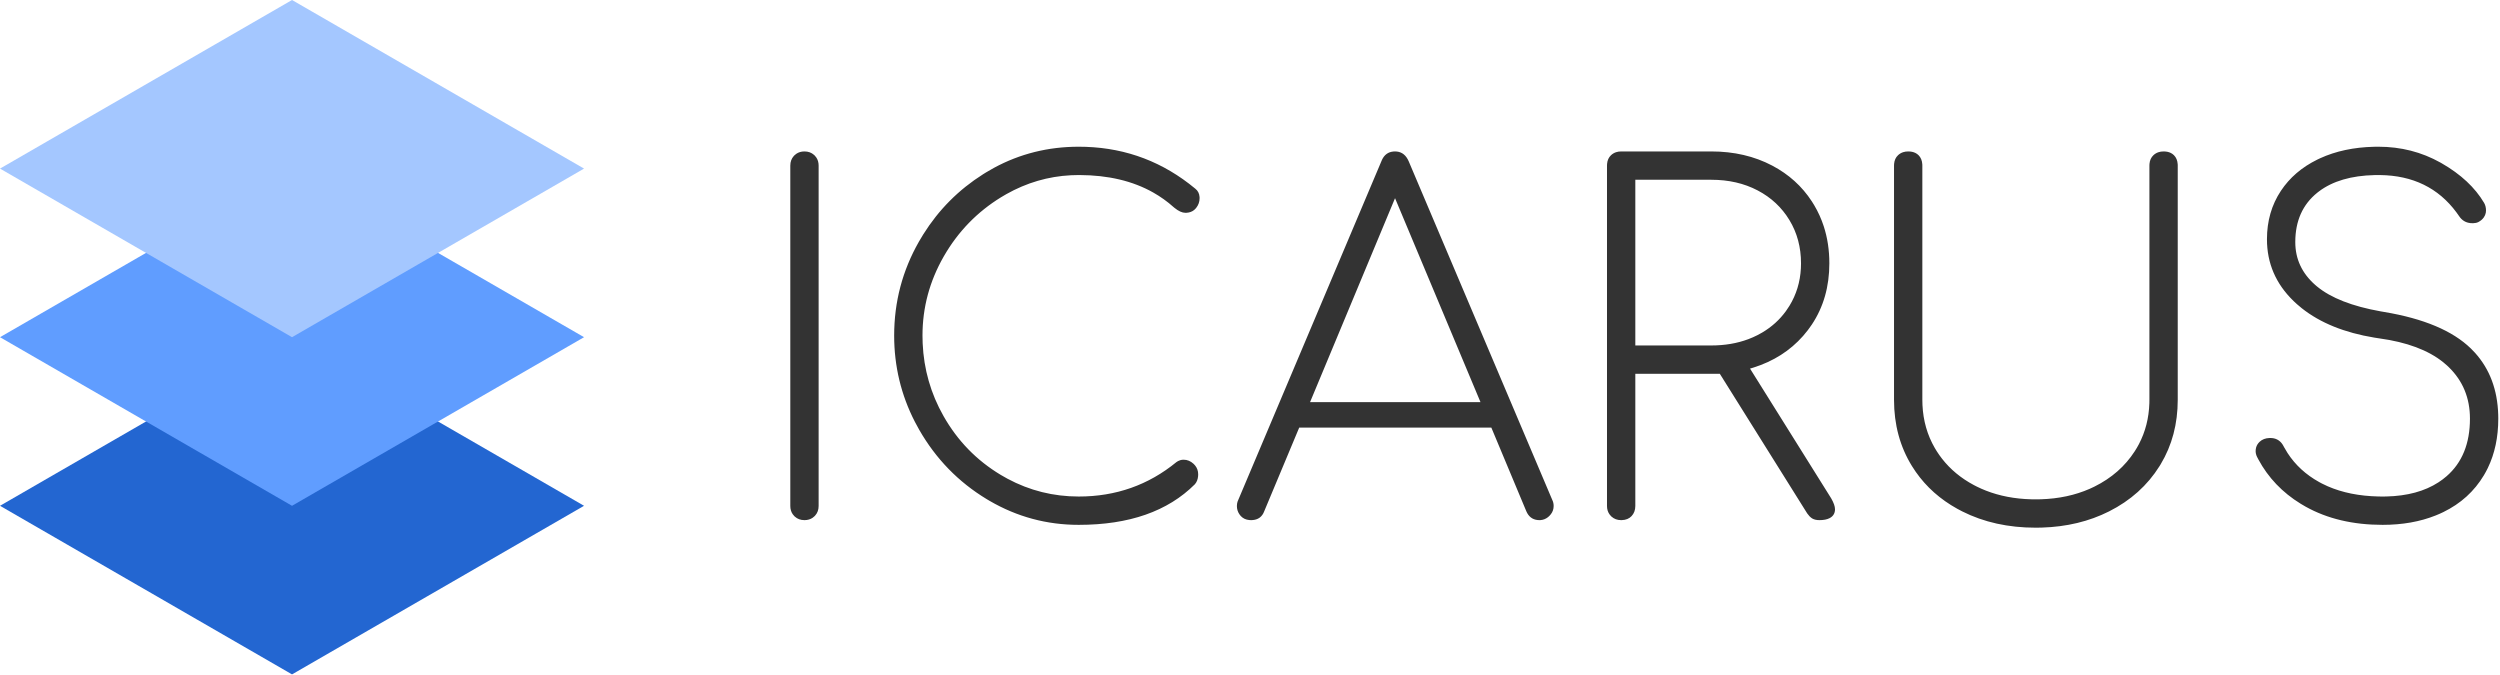
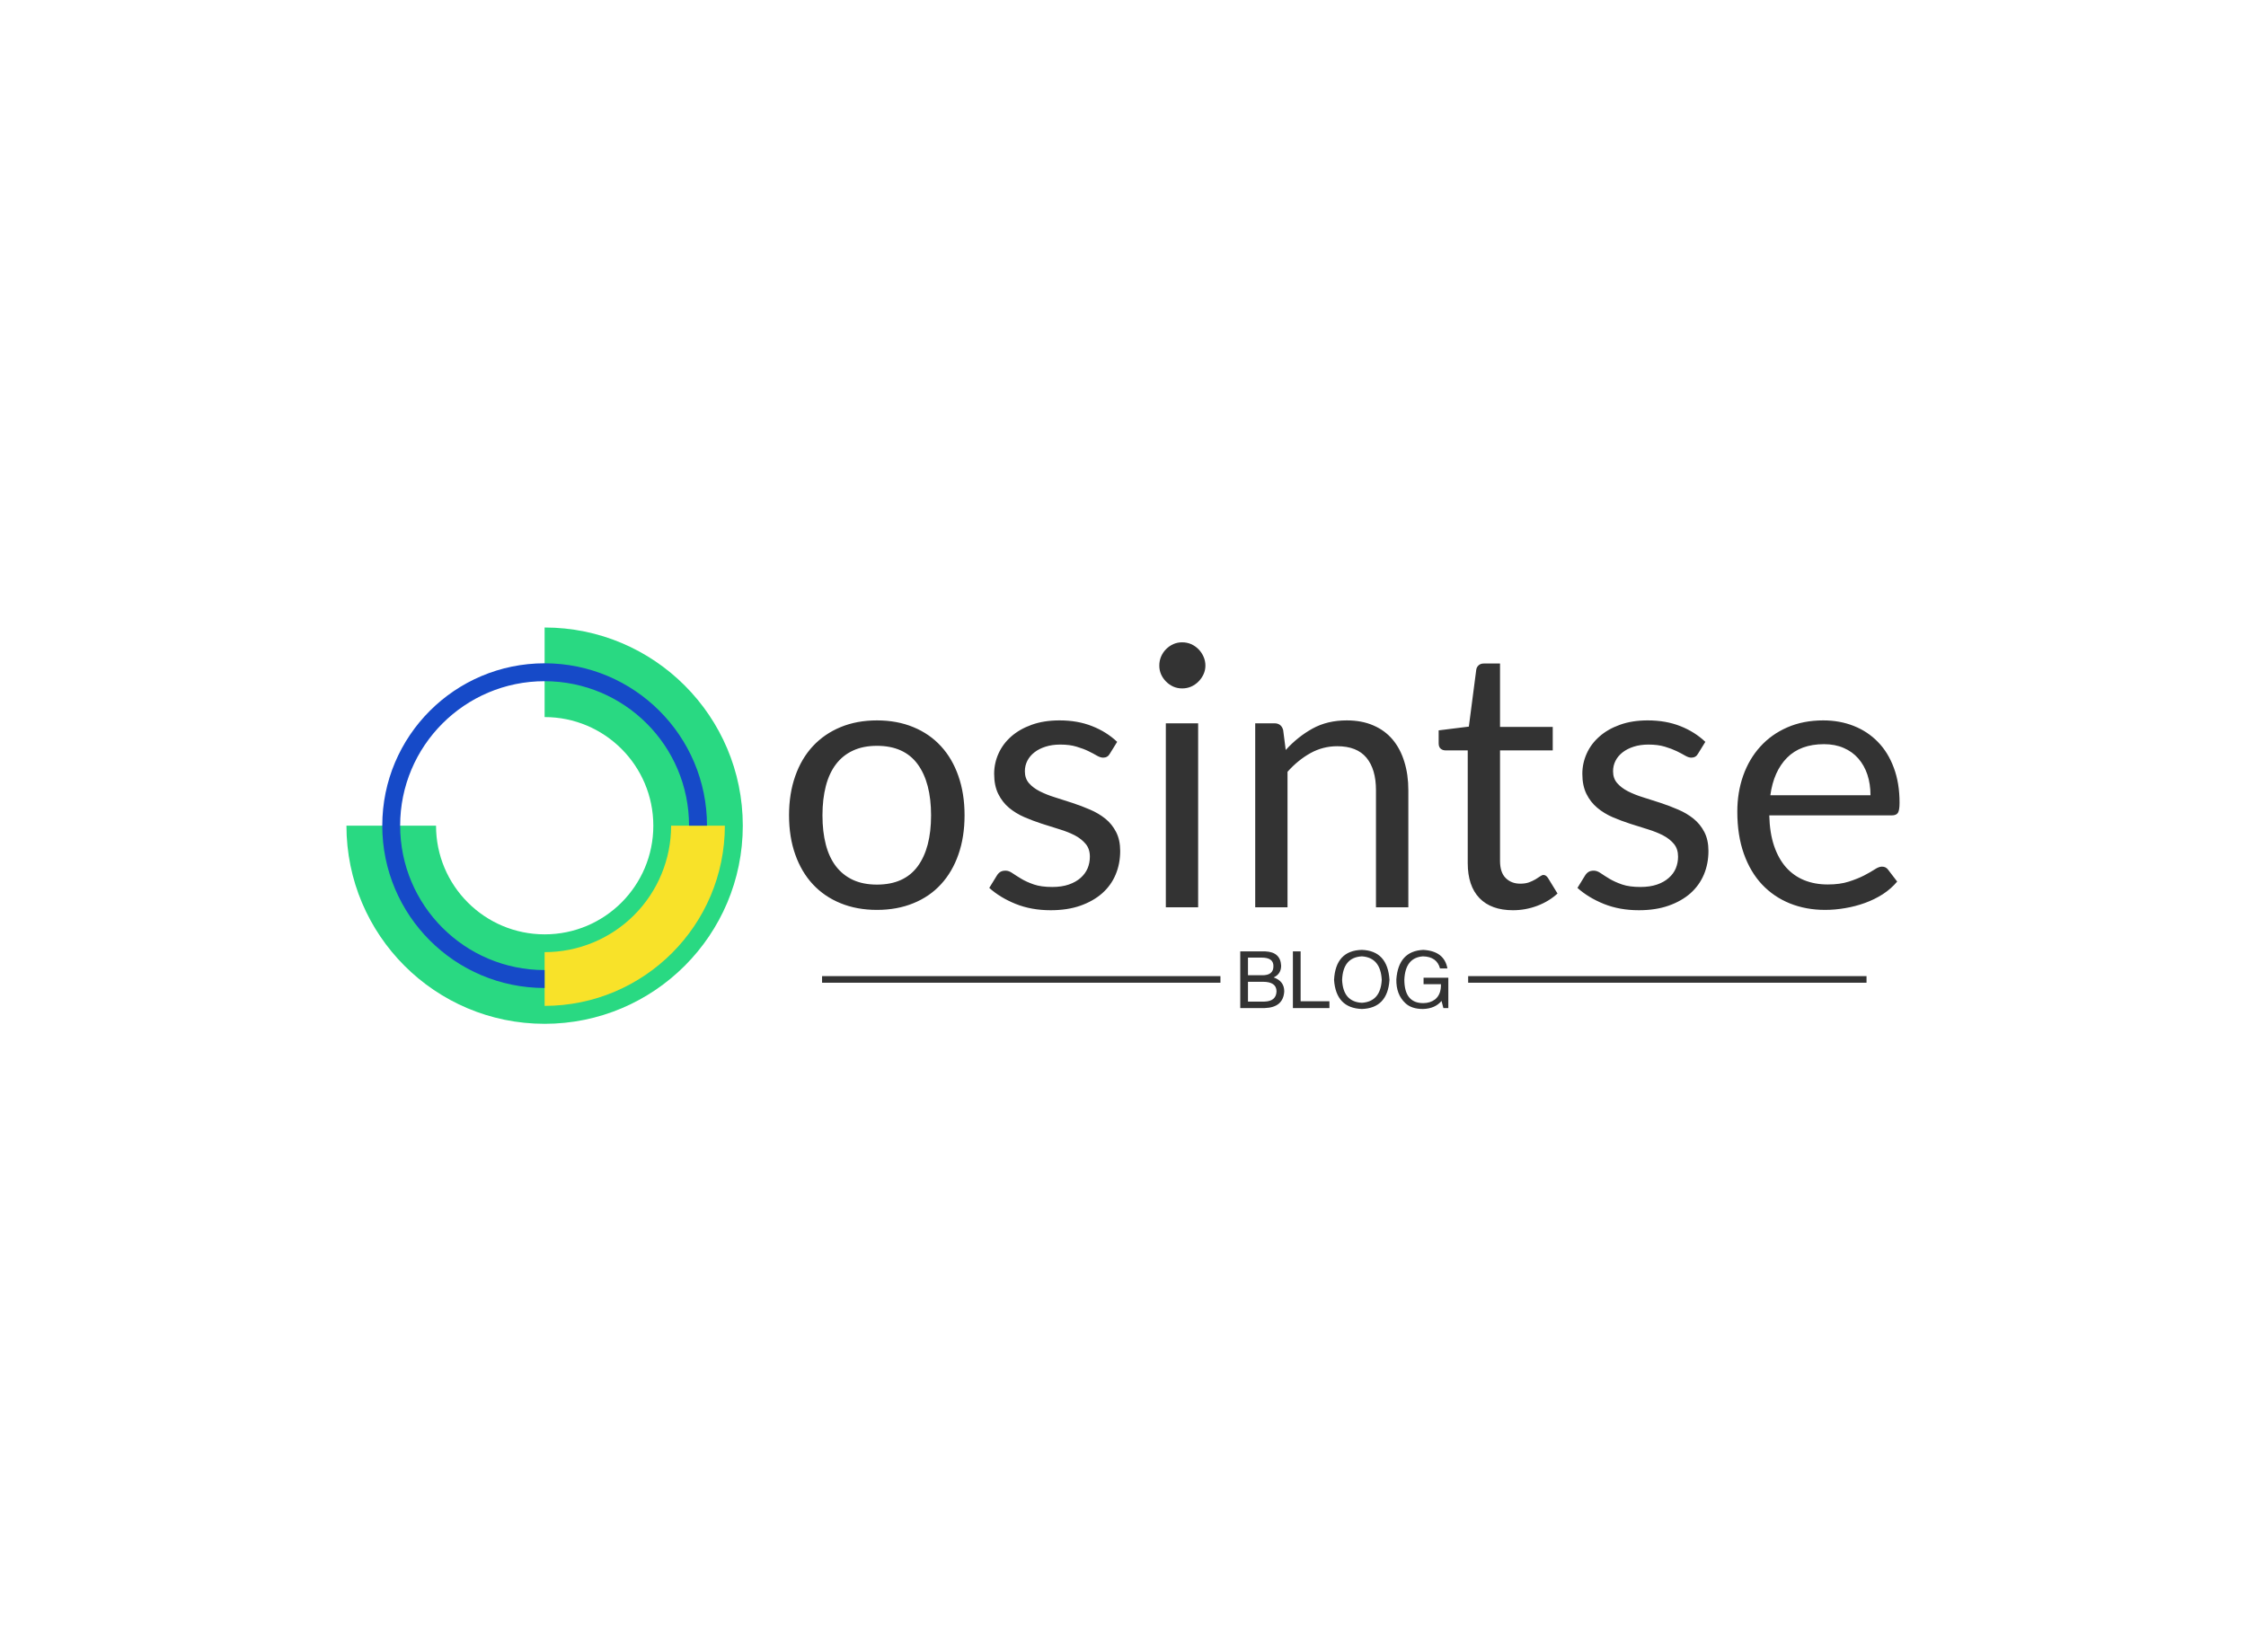
- <svg xmlns="http://www.w3.org/2000/svg" version="1.1" width="949" height="256" viewbox="0 0 949 256">
-   <path fill="#2366d1" d="M110.851 128L221.703 192L110.851 256L0 192Z" />
-   <path fill="#609dff" d="M110.851 64L221.703 128L110.851 192L0 128Z" />
-   <path fill="#a4c7ff" d="M110.851 0L221.703 64L110.851 128L0 64Z" />
-   <g transform="translate(300, 55.695), scale(0.7)" fill="#333">
-     <path d="M 613.888 10.24 L 613.888 137.216 A 60.705 60.705 0 0 0 613.954 140.055 Q 614.553 152.847 620.602 163.316 A 50.135 50.135 0 0 0 621.696 165.12 A 51.598 51.598 0 0 0 624.562 169.185 Q 631.357 177.897 641.762 183.449 A 63.11 63.11 0 0 0 643.456 184.32 A 61.649 61.649 0 0 0 648.369 186.492 Q 659.467 190.833 672.846 191.198 A 90.809 90.809 0 0 0 675.328 191.232 A 90.563 90.563 0 0 0 678.104 191.19 Q 692.78 190.74 704.7 185.489 A 61.259 61.259 0 0 0 707.2 184.32 Q 721.152 177.408 729.088 165.12 A 49.502 49.502 0 0 0 731.322 161.299 Q 736.63 151.203 736.997 139.036 A 60.335 60.335 0 0 0 737.024 137.216 L 737.024 10.24 A 10.857 10.857 0 0 1 737.062 9.315 Q 737.313 6.384 739.2 4.608 A 7.256 7.256 0 0 1 741.925 2.981 Q 743.196 2.56 744.704 2.56 Q 746.956 2.56 748.602 3.369 A 6.472 6.472 0 0 1 750.336 4.608 Q 752.167 6.439 752.361 9.499 A 11.729 11.729 0 0 1 752.384 10.24 L 752.384 137.216 Q 752.384 156.807 743.135 172.194 A 64.077 64.077 0 0 1 742.528 173.184 Q 732.672 188.928 715.136 197.76 Q 698.912 205.931 678.635 206.543 A 109.71 109.71 0 0 1 675.328 206.592 Q 653.056 206.592 635.52 197.76 A 77.835 77.835 0 0 1 632.828 196.338 Q 618.963 188.661 610.337 176.346 A 65.778 65.778 0 0 1 608.256 173.184 Q 598.528 157.44 598.528 137.216 L 598.528 10.24 A 10.857 10.857 0 0 1 598.566 9.315 Q 598.817 6.384 600.704 4.608 A 7.256 7.256 0 0 1 603.429 2.981 Q 604.7 2.56 606.208 2.56 Q 608.46 2.56 610.106 3.369 A 6.472 6.472 0 0 1 611.84 4.608 Q 613.671 6.439 613.865 9.499 A 11.729 11.729 0 0 1 613.888 10.24 Z M 895.488 8.96 A 69.507 69.507 0 0 0 894.88 8.615 Q 879.509 0 861.184 0 A 100.005 100.005 0 0 0 858.79 0.028 Q 842.342 0.422 829.568 6.272 A 61.75 61.75 0 0 0 828.078 6.979 Q 815.456 13.172 808.32 23.936 Q 800.768 35.328 800.768 50.176 Q 800.768 69.697 815.175 83.659 A 59.222 59.222 0 0 0 817.024 85.376 A 60.63 60.63 0 0 0 819.68 87.606 Q 834.727 99.526 859.059 103.529 A 133.91 133.91 0 0 0 861.696 103.936 Q 884.116 107.004 896.419 116.925 A 41.61 41.61 0 0 1 898.432 118.656 A 43.592 43.592 0 0 1 899.28 119.455 Q 910.848 130.653 910.848 147.456 Q 910.848 167.68 898.176 178.688 A 39.281 39.281 0 0 1 893.72 182.034 Q 882.522 189.266 865.531 189.672 A 85.481 85.481 0 0 1 863.488 189.696 A 102.18 102.18 0 0 1 861.3 189.673 Q 845.567 189.336 833.654 184.112 A 55.097 55.097 0 0 1 830.592 182.656 A 56.619 56.619 0 0 1 829.066 181.842 Q 818.274 175.871 811.94 166.114 A 47.528 47.528 0 0 1 809.984 162.816 A 12.115 12.115 0 0 0 809.808 162.46 Q 807.734 158.428 803.571 158.002 A 9.942 9.942 0 0 0 802.56 157.952 A 12.194 12.194 0 0 0 802.217 157.957 Q 798.871 158.051 796.8 160 A 7.449 7.449 0 0 0 796.119 160.731 Q 794.934 162.191 794.688 164.094 A 8.003 8.003 0 0 0 794.624 165.12 A 6.218 6.218 0 0 0 794.708 166.137 Q 794.803 166.708 795.004 167.28 A 7.895 7.895 0 0 0 795.392 168.192 A 65.044 65.044 0 0 0 796.099 169.546 Q 804.091 184.419 819.055 193.615 A 74.4 74.4 0 0 0 821.76 195.2 Q 839.424 205.056 863.488 205.056 Q 879.548 205.056 892.299 199.951 A 62.036 62.036 0 0 0 896.384 198.144 Q 910.592 191.232 918.4 178.176 A 51.186 51.186 0 0 0 920.533 174.225 Q 926.208 162.515 926.208 147.456 A 72.811 72.811 0 0 0 926.178 145.354 Q 925.592 125.061 913.589 111.755 A 49.8 49.8 0 0 0 911.36 109.44 Q 896.512 94.976 864.256 89.6 A 157.882 157.882 0 0 1 862.446 89.288 Q 839.242 85.142 827.904 75.776 A 41.218 41.218 0 0 1 826.977 74.987 Q 816.128 65.472 816.128 51.712 A 49.293 49.293 0 0 1 816.128 51.578 Q 816.175 34.522 828.032 24.96 A 35.234 35.234 0 0 1 828.891 24.289 Q 840.118 15.794 859.213 15.381 A 91.194 91.194 0 0 1 861.184 15.36 A 73.044 73.044 0 0 1 862.037 15.365 Q 888.747 15.677 903.514 35.593 A 59.37 59.37 0 0 1 904.96 37.632 Q 907.22 41.022 911.076 41.419 A 10.261 10.261 0 0 0 912.128 41.472 A 14.543 14.543 0 0 0 912.743 41.459 Q 914.336 41.392 915.2 40.96 A 10.655 10.655 0 0 0 915.336 40.891 Q 916.348 40.366 917.135 39.681 A 7.607 7.607 0 0 0 918.4 38.272 Q 919.197 37.122 919.442 35.787 A 6.761 6.761 0 0 0 919.552 34.56 Q 919.552 32.256 918.528 30.464 Q 911.104 17.92 895.488 8.96 Z M 160.311 0.068 A 110.648 110.648 0 0 0 156.416 0 Q 131.565 0 110.402 11.483 A 99.343 99.343 0 0 0 106.112 13.952 A 109.009 109.009 0 0 0 104.543 14.926 Q 84.677 27.489 72.14 47.479 A 111.393 111.393 0 0 0 69.76 51.456 Q 56.32 75.008 56.32 102.4 Q 56.32 127.331 67.56 149.187 A 107.592 107.592 0 0 0 69.888 153.472 Q 83.456 177.152 106.496 191.104 A 103.444 103.444 0 0 0 108.082 192.045 Q 130.459 205.056 156.416 205.056 Q 197.376 205.056 219.392 183.04 Q 220.918 181.296 221.145 178.624 A 11.364 11.364 0 0 0 221.184 177.664 Q 221.184 174.906 219.514 172.852 A 8.614 8.614 0 0 0 218.752 172.032 A 10.501 10.501 0 0 0 218.638 171.925 Q 216.248 169.728 213.248 169.728 A 6.244 6.244 0 0 0 211.549 169.961 Q 210.906 170.141 210.291 170.463 A 7.508 7.508 0 0 0 209.408 171.008 Q 186.624 189.696 156.416 189.696 Q 135.765 189.696 117.743 180.022 A 87.237 87.237 0 0 1 114.048 177.92 Q 94.464 166.144 83.072 146.048 Q 72.704 127.758 71.772 106.604 A 95.549 95.549 0 0 1 71.68 102.4 Q 71.68 79.616 83.2 59.52 A 97.348 97.348 0 0 1 83.35 59.26 Q 94.847 39.346 114.304 27.392 A 88.056 88.056 0 0 1 117.155 25.713 Q 133.663 16.406 152.218 15.466 A 82.911 82.911 0 0 1 156.416 15.36 A 117.212 117.212 0 0 1 156.817 15.361 Q 180.184 15.441 196.829 24.848 A 63.01 63.01 0 0 1 207.872 32.768 A 23.034 23.034 0 0 0 208.339 33.158 Q 211.641 35.84 214.272 35.84 A 9.974 9.974 0 0 0 214.911 35.82 Q 217.343 35.664 219.009 34.296 A 6.873 6.873 0 0 0 219.904 33.408 A 9.994 9.994 0 0 0 220.133 33.126 Q 221.952 30.799 221.952 27.904 A 8.988 8.988 0 0 0 221.929 27.259 Q 221.724 24.398 219.648 22.784 A 110.881 110.881 0 0 0 219.543 22.697 Q 193.686 1.244 160.311 0.068 Z M 551.168 198.4 L 504.064 123.136 L 499.456 123.136 L 458.24 123.136 L 458.24 194.816 Q 458.24 198.144 456.192 200.32 Q 454.232 202.403 450.865 202.492 A 11.487 11.487 0 0 1 450.56 202.496 Q 447.452 202.496 445.349 200.598 A 7.871 7.871 0 0 1 445.056 200.32 A 7.525 7.525 0 0 1 444.182 199.275 Q 442.889 197.403 442.88 194.85 A 10.179 10.179 0 0 1 442.88 194.816 L 442.88 10.24 A 10.857 10.857 0 0 1 442.918 9.315 Q 443.169 6.384 445.056 4.608 A 7.256 7.256 0 0 1 447.781 2.981 Q 449.052 2.56 450.56 2.56 L 499.456 2.56 Q 517.888 2.56 532.48 10.24 Q 545.954 17.332 553.971 29.662 A 58.968 58.968 0 0 1 555.264 31.744 A 56.737 56.737 0 0 1 560.414 43.13 Q 563.456 52.468 563.456 63.232 Q 563.456 82.2 553.946 96.465 A 56.692 56.692 0 0 1 551.808 99.456 A 58.849 58.849 0 0 1 549.212 102.618 Q 538.621 114.637 522.253 119.779 A 72.195 72.195 0 0 1 520.448 120.32 L 564.48 190.72 Q 566.528 194.304 566.528 196.608 A 6.599 6.599 0 0 1 566.478 197.436 Q 566.253 199.208 565.035 200.395 A 5.625 5.625 0 0 1 564.352 200.96 A 6.473 6.473 0 0 1 563.547 201.443 Q 561.472 202.496 558.08 202.496 Q 555.751 202.496 554.27 201.649 A 4.911 4.911 0 0 1 553.984 201.472 Q 552.654 200.585 551.515 198.93 A 14.447 14.447 0 0 1 551.168 198.4 Z M 399.104 197.632 L 380.16 152.32 L 275.968 152.32 L 257.024 197.632 Q 255.324 202.248 250.396 202.483 A 11.297 11.297 0 0 1 249.856 202.496 A 10.258 10.258 0 0 1 248.931 202.455 Q 246.143 202.203 244.4 200.383 A 6.997 6.997 0 0 1 244.224 200.192 A 8.678 8.678 0 0 1 243.477 199.224 Q 242.176 197.264 242.176 194.816 A 7.805 7.805 0 0 1 242.282 193.521 A 7.181 7.181 0 0 1 242.944 191.488 L 320.512 7.936 A 12.196 12.196 0 0 1 320.852 7.129 Q 322.805 2.936 327.14 2.591 A 10.038 10.038 0 0 1 327.936 2.56 A 9.004 9.004 0 0 1 328.947 2.615 Q 333.29 3.106 335.36 7.936 L 413.184 191.488 Q 413.952 193.024 413.952 194.816 A 7.64 7.64 0 0 1 413.846 196.101 Q 413.457 198.383 411.648 200.192 A 9.044 9.044 0 0 1 410.871 200.886 Q 409.083 202.303 406.879 202.473 A 7.908 7.908 0 0 1 406.272 202.496 A 9.93 9.93 0 0 1 405.339 202.453 Q 400.96 202.04 399.104 197.632 Z M 15.36 10.24 L 15.36 194.816 Q 15.36 197.924 13.462 200.027 A 7.871 7.871 0 0 1 13.184 200.32 A 7.525 7.525 0 0 1 12.139 201.194 Q 10.267 202.487 7.714 202.496 A 10.179 10.179 0 0 1 7.68 202.496 Q 4.572 202.496 2.469 200.598 A 7.871 7.871 0 0 1 2.176 200.32 A 7.525 7.525 0 0 1 1.302 199.275 Q 0.009 197.403 0 194.85 A 10.179 10.179 0 0 1 0 194.816 L 0 10.24 Q 0 7.132 1.898 5.029 A 7.871 7.871 0 0 1 2.176 4.736 A 7.525 7.525 0 0 1 3.221 3.862 Q 5.093 2.569 7.646 2.56 A 10.179 10.179 0 0 1 7.68 2.56 Q 10.788 2.56 12.891 4.458 A 7.871 7.871 0 0 1 13.184 4.736 A 7.525 7.525 0 0 1 14.058 5.781 Q 15.351 7.653 15.36 10.206 A 10.179 10.179 0 0 1 15.36 10.24 Z M 281.856 138.496 L 374.272 138.496 L 327.936 27.904 L 281.856 138.496 Z M 458.24 107.776 L 499.456 107.776 Q 510.418 107.776 519.519 104.362 A 48.175 48.175 0 0 0 524.544 102.144 A 47.471 47.471 0 0 0 527.059 100.761 Q 534.75 96.219 539.878 89.183 A 43.678 43.678 0 0 0 541.824 86.272 Q 547.436 77.109 548.027 65.896 A 50.673 50.673 0 0 0 548.096 63.232 Q 548.096 50.176 541.824 39.808 Q 535.552 29.44 524.544 23.68 Q 513.536 17.92 499.456 17.92 L 458.24 17.92 L 458.24 107.776 Z" vector-effect="non-scaling-stroke" />
+ <svg xmlns="http://www.w3.org/2000/svg" data-v-0dd9719b="" version="1.0" width="100%" height="100%" viewBox="0 0 340 250" preserveAspectRatio="xMidYMid meet" color-interpolation-filters="sRGB" style="margin: auto;">
+   <g data-v-0dd9719b="" fill="#333" class="icon-text-wrapper icon-svg-group iconsvg" transform="translate(52.445,95)">
+     <g class="iconsvg-imagesvg" transform="translate(0,0)">
+       <g>
+         <rect fill="#333" fill-opacity="0" stroke-width="2" x="0" y="0" width="60" height="60" class="image-rect" />
+         <svg x="0" y="0" width="60" height="60" filtersec="colorsb7494751359" class="image-svg-svg primary" style="overflow: visible;">
+           <svg viewBox="-3.622239432843344e-7 0 277.66 277.66">
+             <g>
+               <g>
+                 <path d="M138.82 0v62.76a76.11 76.11 0 1 1-76.06 76.06H0A138.83 138.83 0 1 0 138.82 0z" fill="#29d982" />
+                 <path d="M138.82 227.44a88.53 88.53 0 0 0 88.62-88.62h37.66A126.41 126.41 0 0 1 138.82 265.1z" fill="#f8e229" />
+                 <path d="M138.82 240A101.19 101.19 0 1 1 240 138.82h12.58a113.74 113.74 0 1 0-113.76 113.74z" fill="#164ac8" />
+               </g>
+             </g>
+           </svg>
+         </svg>
+       </g>
+     </g>
+     <g transform="translate(67,2.243753)">
+       <g data-gra="path-name" fill-rule="" class="tp-name iconsvg-namesvg" transform="translate(0,0)">
+         <g transform="scale(1)">
+           <g>
+             <path d="M15.29-28.3L15.29-28.3Q18.34-28.3 20.8-27.28 23.27-26.26 24.98-24.39 26.7-22.52 27.62-19.87 28.55-17.21 28.55-13.94L28.55-13.94Q28.55-10.64 27.62-8 26.7-5.36 24.98-3.49 23.27-1.62 20.8-0.62 18.34 0.39 15.29 0.39L15.29 0.39Q12.24 0.39 9.78-0.62 7.32-1.62 5.58-3.49 3.85-5.36 2.92-8 1.98-10.64 1.98-13.94L1.98-13.94Q1.98-17.21 2.92-19.87 3.85-22.52 5.58-24.39 7.32-26.26 9.78-27.28 12.24-28.3 15.29-28.3ZM15.29-3.44L15.29-3.44Q19.41-3.44 21.45-6.2 23.48-8.96 23.48-13.92L23.48-13.92Q23.48-18.89 21.45-21.67 19.41-24.45 15.29-24.45L15.29-24.45Q13.2-24.45 11.66-23.73 10.12-23.02 9.09-21.67 8.06-20.32 7.55-18.36 7.04-16.39 7.04-13.92L7.04-13.92Q7.04-11.44 7.55-9.49 8.06-7.54 9.09-6.2 10.12-4.87 11.66-4.15 13.2-3.44 15.29-3.44ZM51.65-25.05L50.55-23.27Q50.22-22.66 49.53-22.66L49.53-22.66Q49.12-22.66 48.59-22.96 48.07-23.27 47.31-23.64 46.56-24.01 45.51-24.32 44.47-24.64 43.04-24.64L43.04-24.64Q41.8-24.64 40.81-24.32 39.82-24.01 39.12-23.46 38.42-22.91 38.05-22.18 37.68-21.45 37.68-20.6L37.68-20.6Q37.68-19.52 38.29-18.81 38.91-18.09 39.93-17.57 40.95-17.05 42.24-16.65 43.53-16.25 44.89-15.8 46.26-15.35 47.55-14.79 48.84-14.24 49.86-13.42 50.88-12.6 51.49-11.4 52.11-10.2 52.11-8.53L52.11-8.53Q52.11-6.6 51.42-4.96 50.74-3.33 49.39-2.13 48.04-0.94 46.09-0.25 44.14 0.44 41.58 0.44L41.58 0.44Q38.67 0.44 36.3-0.51 33.94-1.46 32.29-2.94L32.29-2.94 33.44-4.81Q33.66-5.17 33.96-5.36 34.27-5.55 34.76-5.55L34.76-5.55Q35.26-5.55 35.8-5.17 36.36-4.79 37.14-4.32 37.92-3.85 39.04-3.46 40.15-3.08 41.83-3.08L41.83-3.08Q43.26-3.08 44.33-3.45 45.4-3.82 46.12-4.46 46.83-5.09 47.18-5.91 47.52-6.74 47.52-7.67L47.52-7.67Q47.52-8.83 46.9-9.58 46.28-10.34 45.27-10.88 44.25-11.41 42.94-11.81 41.64-12.21 40.27-12.65 38.91-13.09 37.61-13.65 36.3-14.22 35.28-15.07 34.27-15.92 33.65-17.17 33.03-18.43 33.03-20.21L33.03-20.21Q33.03-21.81 33.69-23.28 34.35-24.75 35.61-25.86 36.88-26.98 38.72-27.64 40.56-28.3 42.93-28.3L42.93-28.3Q45.68-28.3 47.86-27.43 50.05-26.57 51.65-25.05L51.65-25.05ZM59.02-27.86L63.91-27.86 63.91 0 59.02 0 59.02-27.86ZM65.01-36.6L65.01-36.6Q65.01-35.89 64.72-35.27 64.43-34.65 63.95-34.17 63.47-33.69 62.84-33.41 62.21-33.14 61.49-33.14L61.49-33.14Q60.78-33.14 60.16-33.41 59.54-33.69 59.06-34.17 58.58-34.65 58.3-35.27 58.03-35.89 58.03-36.6L58.03-36.6Q58.03-37.32 58.3-37.96 58.58-38.61 59.06-39.09 59.54-39.57 60.16-39.85 60.78-40.12 61.49-40.12L61.49-40.12Q62.21-40.12 62.84-39.85 63.47-39.57 63.95-39.09 64.43-38.61 64.72-37.96 65.01-37.32 65.01-36.6ZM77.44 0L72.55 0 72.55-27.86 75.46-27.86Q76.5-27.86 76.78-26.84L76.78-26.84 77.17-23.82Q78.98-25.82 81.22-27.06 83.46-28.3 86.41-28.3L86.41-28.3Q88.69-28.3 90.43-27.54 92.18-26.79 93.35-25.4 94.52-24.01 95.12-22.05 95.73-20.1 95.73-17.74L95.73-17.74 95.73 0 90.83 0 90.83-17.74Q90.83-20.9 89.39-22.65 87.94-24.39 84.97-24.39L84.97-24.39Q82.8-24.39 80.92-23.35 79.03-22.3 77.44-20.52L77.44-20.52 77.44 0ZM111.57 0.44L111.57 0.44Q108.27 0.44 106.49-1.4 104.72-3.25 104.72-6.71L104.72-6.71 104.72-23.76 101.36-23.76Q100.92-23.76 100.62-24.02 100.32-24.28 100.32-24.83L100.32-24.83 100.32-26.79 104.89-27.36 106.01-35.97Q106.07-36.38 106.37-36.64 106.67-36.91 107.14-36.91L107.14-36.91 109.61-36.91 109.61-27.31 117.59-27.31 117.59-23.76 109.61-23.76 109.61-7.04Q109.61-5.28 110.47-4.43 111.32-3.58 112.67-3.58L112.67-3.58Q113.44-3.58 114-3.78 114.56-3.99 114.98-4.24 115.39-4.48 115.68-4.69 115.97-4.9 116.19-4.9L116.19-4.9Q116.57-4.9 116.88-4.43L116.88-4.43 118.31-2.09Q117.04-0.91 115.25-0.23 113.47 0.44 111.57 0.44ZM140.69-25.05L139.59-23.27Q139.26-22.66 138.57-22.66L138.57-22.66Q138.16-22.66 137.64-22.96 137.12-23.27 136.36-23.64 135.6-24.01 134.56-24.32 133.51-24.64 132.08-24.64L132.08-24.64Q130.84-24.64 129.85-24.32 128.87-24.01 128.16-23.46 127.46-22.91 127.09-22.18 126.72-21.45 126.72-20.6L126.72-20.6Q126.72-19.52 127.34-18.81 127.96-18.09 128.97-17.57 129.99-17.05 131.28-16.65 132.58-16.25 133.94-15.8 135.3-15.35 136.59-14.79 137.88-14.24 138.9-13.42 139.92-12.6 140.54-11.4 141.16-10.2 141.16-8.53L141.16-8.53Q141.16-6.6 140.47-4.96 139.78-3.33 138.44-2.13 137.09-0.94 135.13-0.25 133.18 0.44 130.63 0.44L130.63 0.44Q127.71 0.44 125.34-0.51 122.98-1.46 121.33-2.94L121.33-2.94 122.48-4.81Q122.7-5.17 123.01-5.36 123.31-5.55 123.81-5.55L123.81-5.55Q124.3-5.55 124.85-5.17 125.4-4.79 126.18-4.32 126.97-3.85 128.08-3.46 129.19-3.08 130.87-3.08L130.87-3.08Q132.3-3.08 133.38-3.45 134.45-3.82 135.16-4.46 135.88-5.09 136.22-5.91 136.56-6.74 136.56-7.67L136.56-7.67Q136.56-8.83 135.95-9.58 135.33-10.34 134.31-10.88 133.29-11.41 131.99-11.81 130.68-12.21 129.32-12.65 127.96-13.09 126.65-13.65 125.34-14.22 124.33-15.07 123.31-15.92 122.69-17.17 122.07-18.43 122.07-20.21L122.07-20.21Q122.07-21.81 122.73-23.28 123.39-24.75 124.66-25.86 125.92-26.98 127.77-27.64 129.61-28.3 131.97-28.3L131.97-28.3Q134.72-28.3 136.91-27.43 139.09-26.57 140.69-25.05L140.69-25.05ZM158.54-28.3L158.54-28.3Q161.04-28.3 163.16-27.46 165.28-26.62 166.81-25.04 168.36-23.46 169.22-21.13 170.09-18.81 170.09-15.84L170.09-15.84Q170.09-14.69 169.84-14.3 169.59-13.92 168.91-13.92L168.91-13.92 150.37-13.92Q150.43-11.28 151.09-9.32 151.75-7.37 152.9-6.06 154.06-4.76 155.65-4.11 157.25-3.46 159.22-3.46L159.22-3.46Q161.07-3.46 162.4-3.89 163.74-4.32 164.7-4.81 165.66-5.31 166.31-5.73 166.95-6.16 167.42-6.16L167.42-6.16Q168.03-6.16 168.36-5.69L168.36-5.69 169.73-3.9Q168.82-2.81 167.56-1.99 166.29-1.18 164.85-0.66 163.41-0.14 161.87 0.12 160.33 0.39 158.81 0.39L158.81 0.39Q155.93 0.39 153.49-0.59 151.06-1.57 149.28-3.45 147.51-5.33 146.52-8.11 145.53-10.89 145.53-14.49L145.53-14.49Q145.53-17.41 146.42-19.94 147.32-22.47 149-24.32 150.67-26.18 153.09-27.24 155.51-28.3 158.54-28.3ZM158.65-24.7L158.65-24.7Q155.1-24.7 153.06-22.65 151.03-20.6 150.53-16.97L150.53-16.97 165.69-16.97Q165.69-18.67 165.22-20.09 164.75-21.5 163.84-22.54 162.94-23.57 161.63-24.13 160.33-24.7 158.65-24.7Z" transform="translate(-1.98, 40.12)" />
+           </g>
+         </g>
+       </g>
+       <g data-gra="path-slogan" fill-rule="" class="tp-slogan iconsvg-slogansvg" fill="#333" transform="translate(5,46.56)">
+         <rect x="0" height="1" y="3.975" width="60.305" />
+         <rect height="1" y="3.975" width="60.305" x="97.805" />
+         <g transform="translate(63.305,0)">
+           <g transform="scale(1)">
+             <path d="M4.13-7.64L2.06-7.64L2.06-4.97L4.13-4.97Q5.95-4.92 5.91-6.38L5.91-6.38Q5.91-7.64 4.13-7.64L4.13-7.64ZM4.59 0L0.89 0L0.89-8.58L4.69-8.58Q6.98-8.48 7.08-6.42L7.08-6.42Q7.08-5.16 5.95-4.64L5.95-4.64Q7.55-4.08 7.55-2.53L7.55-2.53Q7.41-0.09 4.59 0L4.59 0ZM4.31-3.98L2.06-3.98L2.06-0.98L4.55-0.98Q6.33-1.03 6.38-2.53L6.38-2.53Q6.38-3.98 4.31-3.98L4.31-3.98ZM8.86-8.58L10.03-8.58L10.03-1.03L14.39-1.03L14.39 0L8.86 0L8.86-8.58ZM22.31-4.27L22.31-4.27Q22.13-7.64 19.31-7.83L19.31-7.83Q16.45-7.69 16.31-4.27L16.31-4.27Q16.45-0.94 19.31-0.80L19.31-0.80Q22.13-0.98 22.31-4.27ZM23.48-4.27L23.48-4.27Q23.20 0 19.31 0.14L19.31 0.14Q15.38 0 15.09-4.27L15.09-4.27Q15.33-8.72 19.31-8.81L19.31-8.81Q23.20-8.67 23.48-4.27ZM31.27-3.61L28.64-3.61L28.64-4.59L32.39-4.59L32.39 0L31.64 0L31.36-1.08Q30.38 0.09 28.55 0.14L28.55 0.14Q26.81 0.14 25.88-0.75L25.88-0.75Q24.47-2.06 24.52-4.36L24.52-4.36Q24.84-8.63 28.59-8.81L28.59-8.81Q31.78-8.63 32.25-6L32.25-6L31.13-6Q30.66-7.78 28.55-7.83L28.55-7.83Q25.88-7.64 25.73-4.31L25.73-4.31Q25.73-0.75 28.59-0.75L28.59-0.75Q29.63-0.75 30.38-1.31L30.38-1.31Q31.31-2.06 31.27-3.61L31.27-3.61Z" transform="translate(-0.890625, 8.8125)" />
+           </g>
+         </g>
+       </g>
+     </g>
  </g>
+   <defs v-gra="od" />
</svg>
